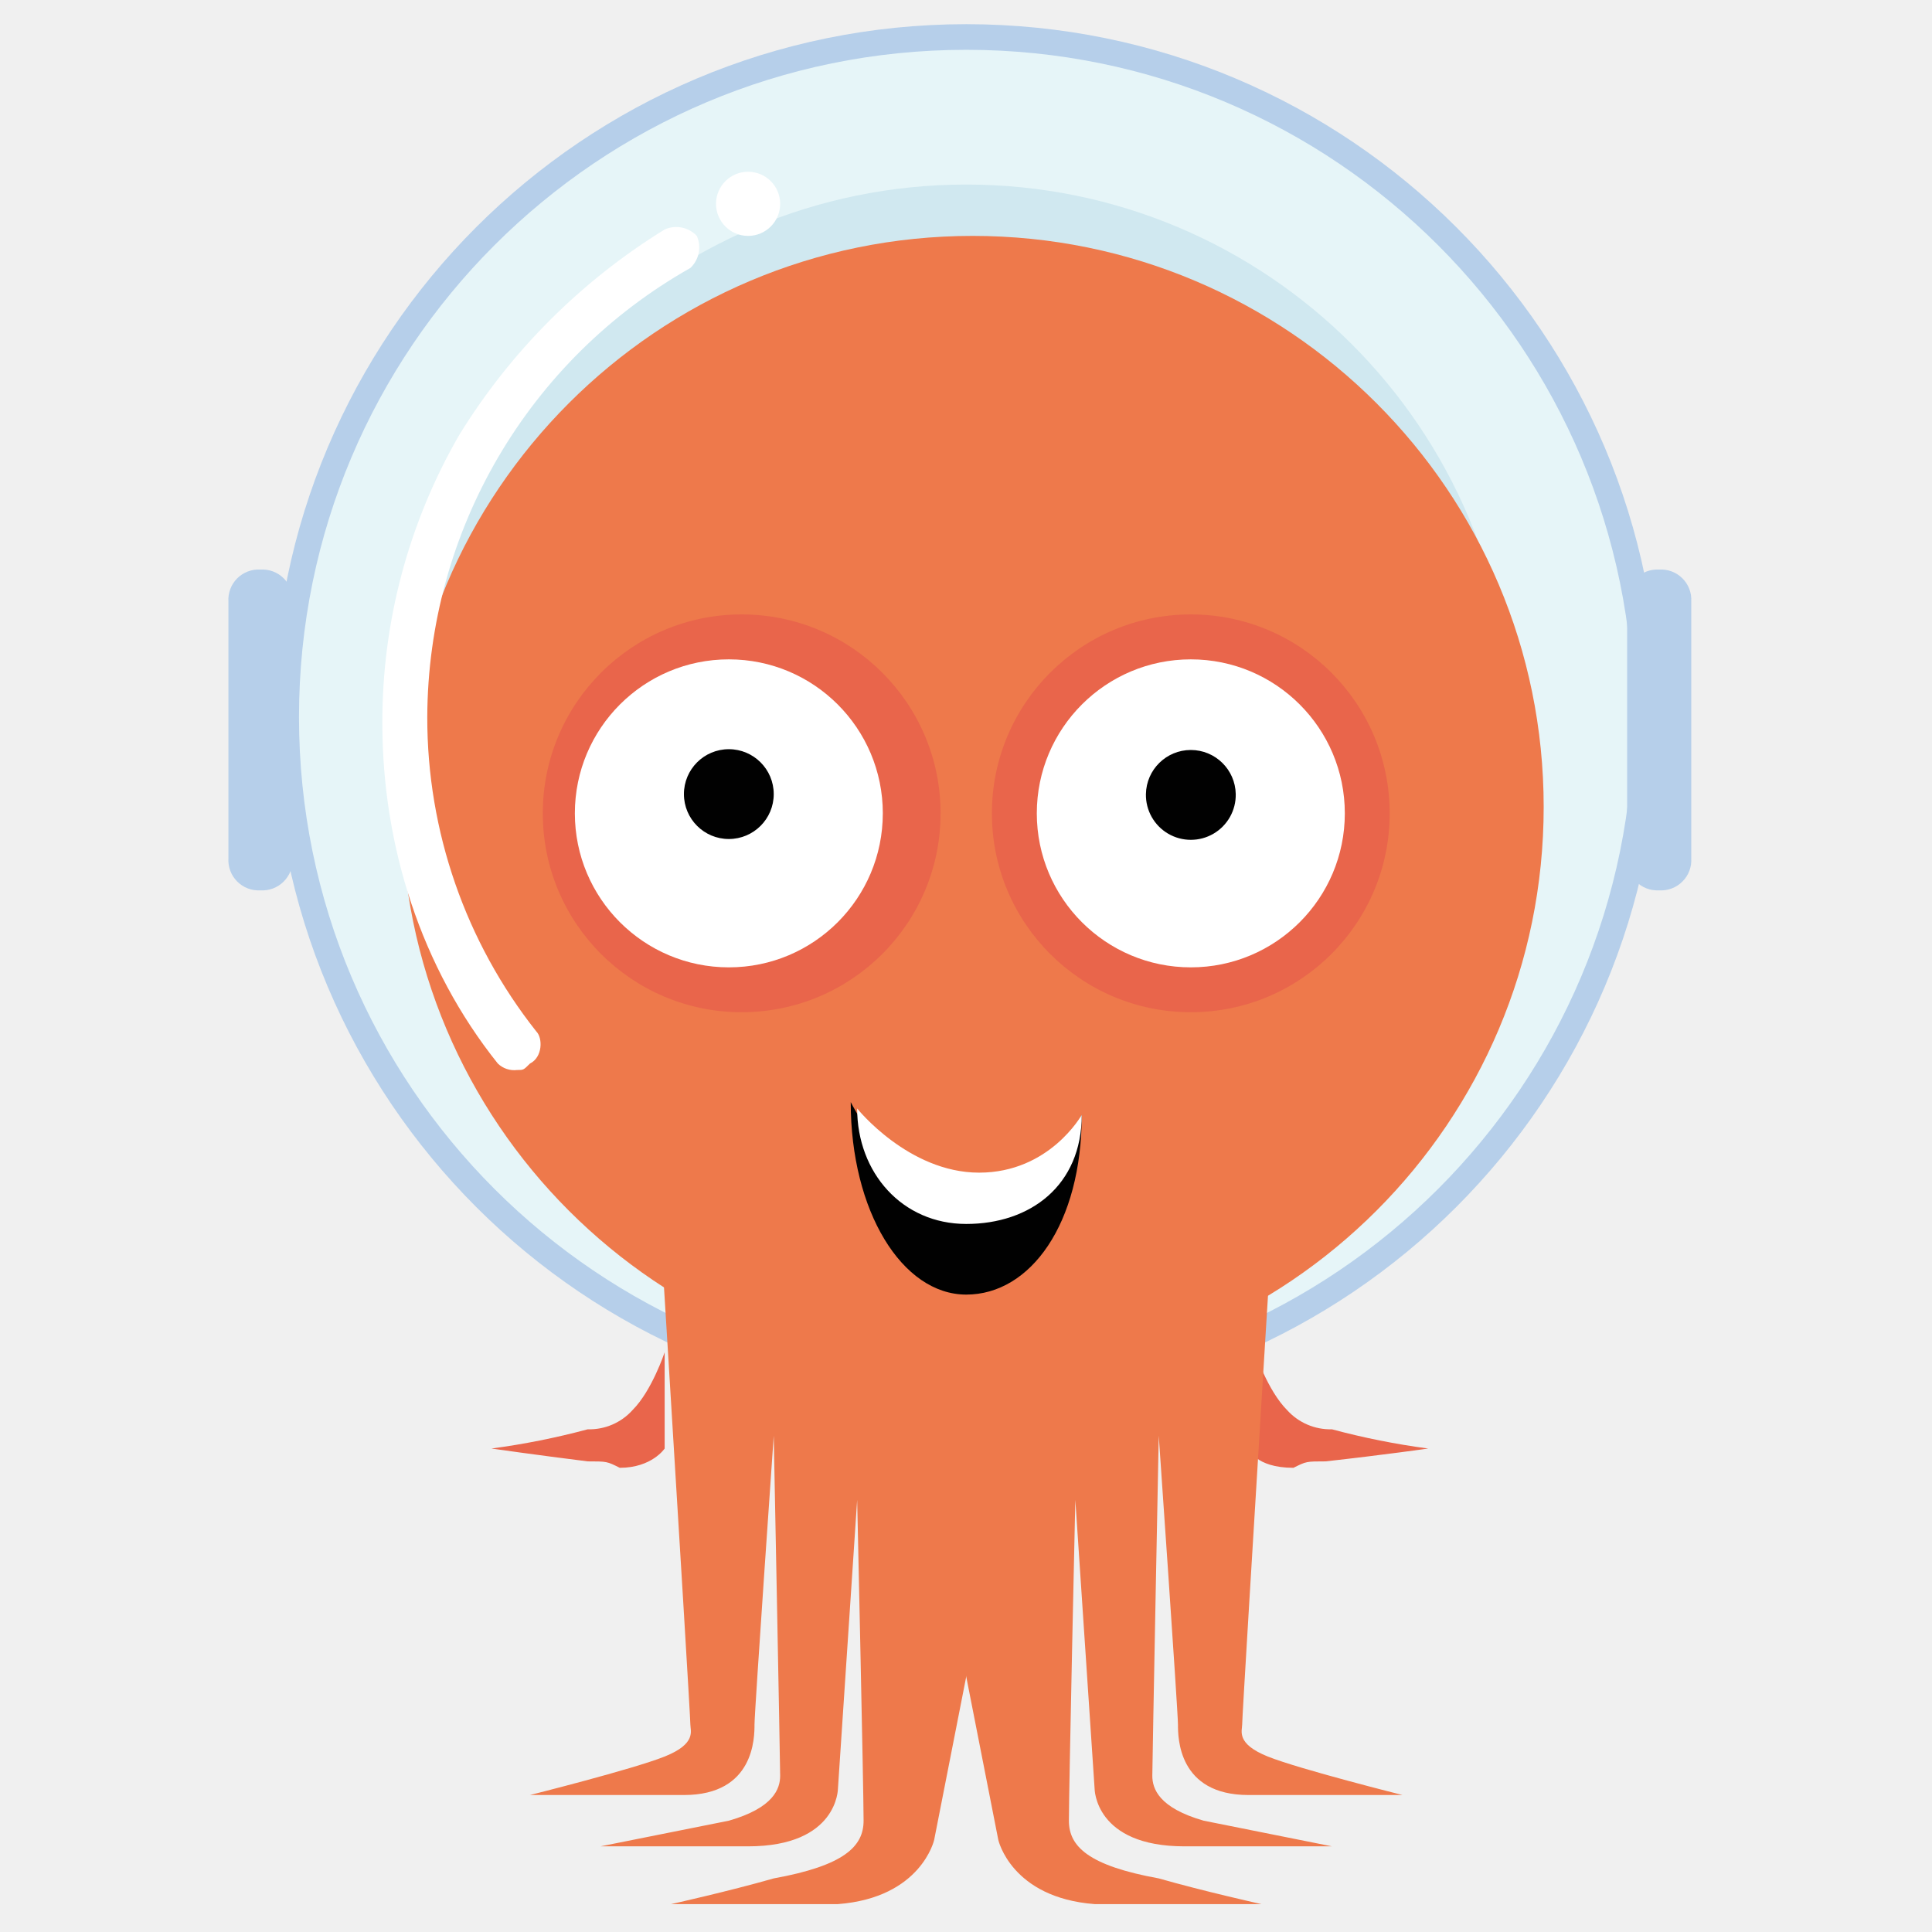
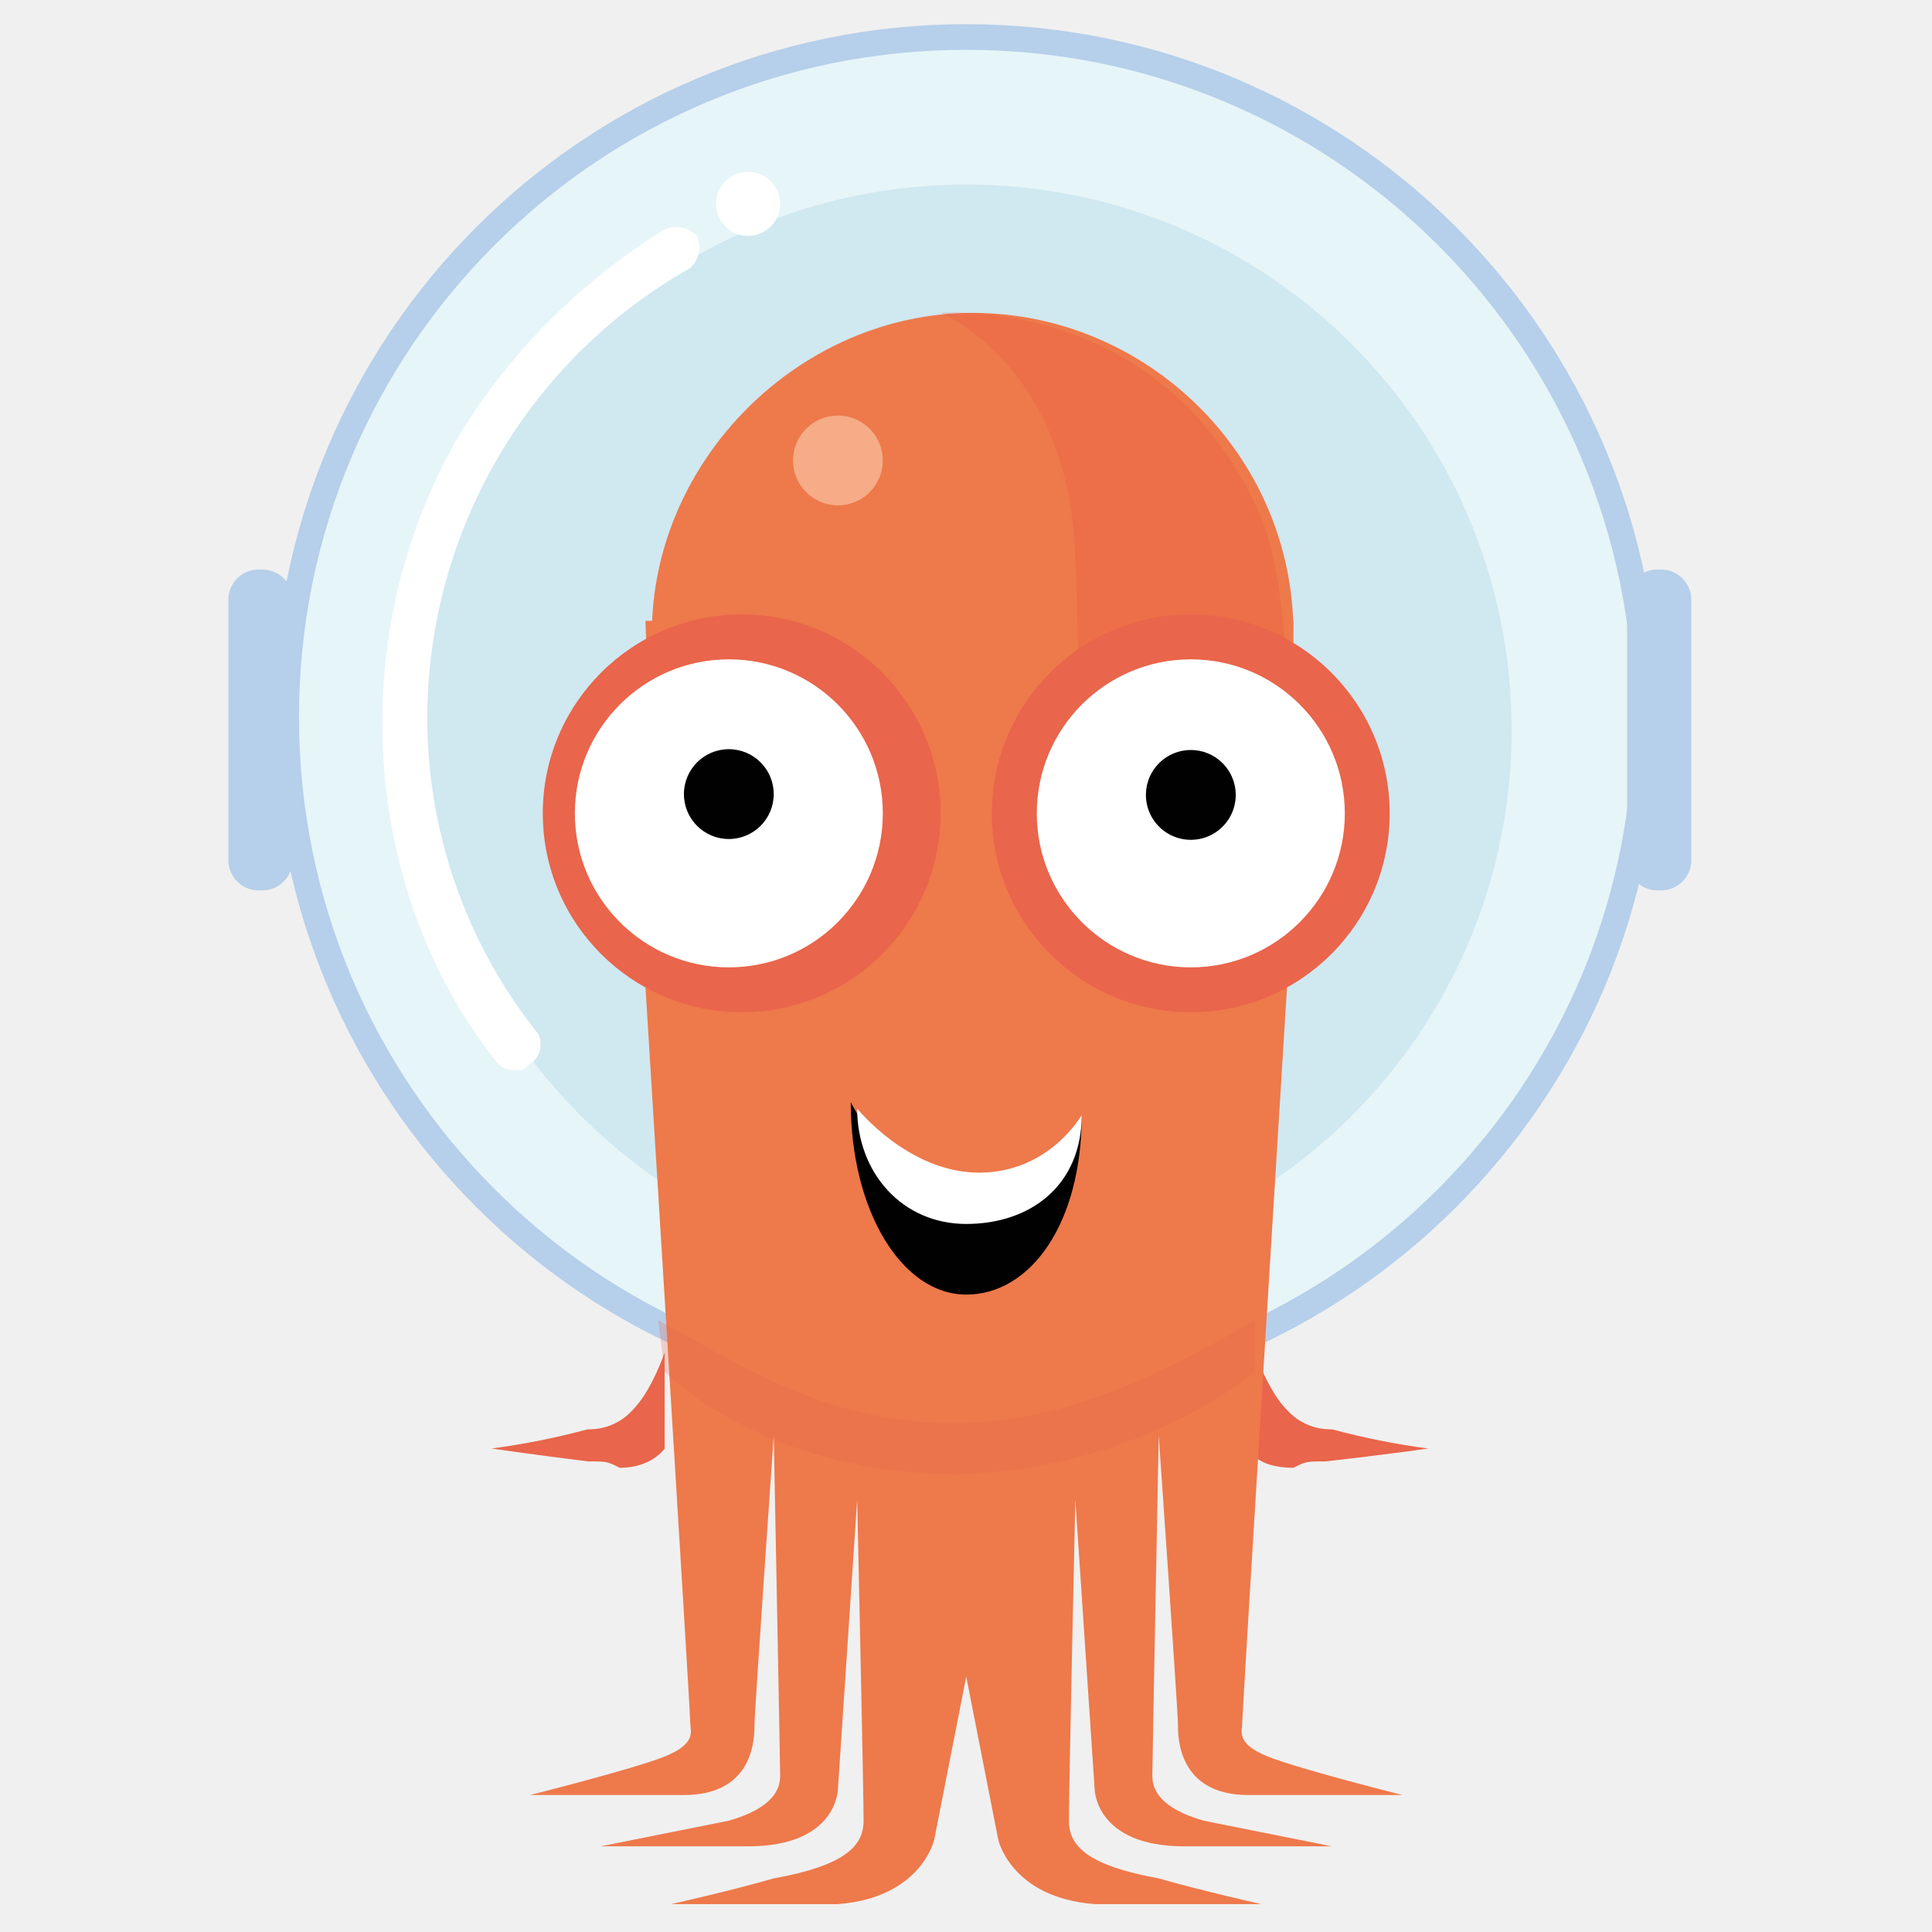
- <svg xmlns="http://www.w3.org/2000/svg" viewBox="0 0 24 24" role="img" aria-label="Argo CD">
+ <svg xmlns="http://www.w3.org/2000/svg" xmlns:xlink="http://www.w3.org/1999/xlink" viewBox="0 0 24 24" role="img" aria-label="Argo CD">
  <defs>
    <defs>
      <clipPath id="tss_argocd_argocd-original-e">
        <path d="M42 41h44v51H42zm0 0" />
      </clipPath>
      <clipPath id="tss_argocd_argocd-original-d">
        <path d="M0 0h128v128H0z" />
      </clipPath>
      <clipPath id="tss_argocd_argocd-original-c">
        <path d="M0 0h128v128H0z" />
      </clipPath>
      <clipPath id="tss_argocd_argocd-original-f">
        <path d="M85.695 41.133l-2.55 58.238H44.887l-2.125-58.238" />
      </clipPath>
      <clipPath id="tss_argocd_argocd-original-b">
        <path d="M0 0h128v128H0z" />
      </clipPath>
      <mask id="tss_argocd_argocd-original-l">
        <g filter="url(#tss_argocd_argocd-original-a)">
          <path d="M0 0h128v128H0z" fill-opacity=".251" />
        </g>
      </mask>
      <mask id="tss_argocd_argocd-original-h">
        <g filter="url(#tss_argocd_argocd-original-a)">
          <path d="M0 0h128v128H0z" fill-opacity=".22" />
        </g>
      </mask>
      <mask id="tss_argocd_argocd-original-j">
        <g filter="url(#tss_argocd_argocd-original-a)">
          <path d="M0 0h128v128H0z" fill-opacity=".502" />
        </g>
      </mask>
      <g id="tss_argocd_argocd-original-i" clip-path="url(#tss_argocd_argocd-original-b)">
        <path d="M58.488 30.508a2.974 2.974 0 11-5.948-.003 2.974 2.974 0 015.948.003zm0 0" fill="#fbdfc3" />
      </g>
      <g id="tss_argocd_argocd-original-g" clip-path="url(#tss_argocd_argocd-original-c)">
        <path d="M84.422 65.363s2.55-22.531-.852-31.031C77.195 19.453 62.316 20.73 62.316 20.73s8.5 3.399 8.926 16.153c.426 8.926 0 22.105 0 22.105zm0 0" fill="#e34e3b" />
      </g>
      <g id="tss_argocd_argocd-original-k" clip-path="url(#tss_argocd_argocd-original-d)">
        <path d="M83.145 90.867V87.47c-5.95 3.398-12.329 6.8-19.977 6.8-8.504 0-14.031-3.824-19.555-6.8l.422 3.398s6.38 6.805 19.555 6.805c12.328-.426 19.555-6.805 19.555-6.805zm0 0" fill="#e9654b" />
      </g>
      <filter id="tss_argocd_argocd-original-a" filterUnits="objectBoundingBox" x="0%" y="0%" width="100%" height="100%">
        <feColorMatrix in="SourceGraphic" values="0 0 0 0 1 0 0 0 0 1 0 0 0 0 1 0 0 0 1 0" />
      </filter>
    </defs>
  </defs>
-   <style>@keyframes tss_argocd_al{0%{opacity:0}4%,92%{opacity:1}98%,100%{opacity:0}}.tss_argocd_al{animation:tss_argocd_al 3.6s linear infinite}@keyframes tss_argocd_pc0{0%,0%{opacity:0;transform:translateY(4px) rotate(-9deg) scale(0.9)}22%,100%{opacity:1;transform:none}}@keyframes tss_argocd_pc1{0%,2.7%{opacity:0;transform:translateY(4px) rotate(9deg) scale(0.9)}24.7%,100%{opacity:1;transform:none}}@keyframes tss_argocd_pc2{0%,5.4%{opacity:0;transform:translateY(4px) rotate(-9deg) scale(0.9)}27.4%,100%{opacity:1;transform:none}}@keyframes tss_argocd_pc3{0%,8.1%{opacity:0;transform:translateY(4px) rotate(9deg) scale(0.9)}30.1%,100%{opacity:1;transform:none}}@keyframes tss_argocd_pc4{0%,10.9%{opacity:0;transform:translateY(4px) rotate(-9deg) scale(0.9)}32.9%,100%{opacity:1;transform:none}}@keyframes tss_argocd_pc5{0%,13.6%{opacity:0;transform:translateY(4px) rotate(9deg) scale(0.9)}35.6%,100%{opacity:1;transform:none}}@keyframes tss_argocd_pc6{0%,16.3%{opacity:0;transform:translateY(4px) rotate(-9deg) scale(0.9)}38.3%,100%{opacity:1;transform:none}}@keyframes tss_argocd_pc7{0%,19%{opacity:0;transform:translateY(4px) rotate(9deg) scale(0.9)}41%,100%{opacity:1;transform:none}}@keyframes tss_argocd_pc8{0%,21.7%{opacity:0;transform:translateY(4px) rotate(-9deg) scale(0.9)}43.7%,100%{opacity:1;transform:none}}@keyframes tss_argocd_pc9{0%,24.4%{opacity:0;transform:translateY(4px) rotate(9deg) scale(0.9)}46.4%,100%{opacity:1;transform:none}}@keyframes tss_argocd_pc10{0%,27.1%{opacity:0;transform:translateY(4px) rotate(-9deg) scale(0.9)}49.1%,100%{opacity:1;transform:none}}@keyframes tss_argocd_pc11{0%,29.9%{opacity:0;transform:translateY(4px) rotate(9deg) scale(0.9)}51.9%,100%{opacity:1;transform:none}}@keyframes tss_argocd_pc12{0%,32.6%{opacity:0;transform:translateY(4px) rotate(-9deg) scale(0.9)}54%,100%{opacity:1;transform:none}}@keyframes tss_argocd_pc13{0%,35.3%{opacity:0;transform:translateY(4px) rotate(9deg) scale(0.9)}54%,100%{opacity:1;transform:none}}.tss_argocd_pc0{transform-box:fill-box;transform-origin:50% 0%;animation:tss_argocd_pc0 3.6s cubic-bezier(.22,1,.36,1) infinite}.tss_argocd_pc1{transform-box:fill-box;transform-origin:50% 0%;animation:tss_argocd_pc1 3.6s cubic-bezier(.22,1,.36,1) infinite}.tss_argocd_pc2{transform-box:fill-box;transform-origin:50% 0%;animation:tss_argocd_pc2 3.6s cubic-bezier(.22,1,.36,1) infinite}.tss_argocd_pc3{transform-box:fill-box;transform-origin:50% 0%;animation:tss_argocd_pc3 3.6s cubic-bezier(.22,1,.36,1) infinite}.tss_argocd_pc4{transform-box:fill-box;transform-origin:50% 0%;animation:tss_argocd_pc4 3.6s cubic-bezier(.22,1,.36,1) infinite}.tss_argocd_pc5{transform-box:fill-box;transform-origin:50% 0%;animation:tss_argocd_pc5 3.6s cubic-bezier(.22,1,.36,1) infinite}.tss_argocd_pc6{transform-box:fill-box;transform-origin:50% 0%;animation:tss_argocd_pc6 3.6s cubic-bezier(.22,1,.36,1) infinite}.tss_argocd_pc7{transform-box:fill-box;transform-origin:50% 0%;animation:tss_argocd_pc7 3.6s cubic-bezier(.22,1,.36,1) infinite}.tss_argocd_pc8{transform-box:fill-box;transform-origin:50% 0%;animation:tss_argocd_pc8 3.6s cubic-bezier(.22,1,.36,1) infinite}.tss_argocd_pc9{transform-box:fill-box;transform-origin:50% 0%;animation:tss_argocd_pc9 3.6s cubic-bezier(.22,1,.36,1) infinite}.tss_argocd_pc10{transform-box:fill-box;transform-origin:50% 0%;animation:tss_argocd_pc10 3.6s cubic-bezier(.22,1,.36,1) infinite}.tss_argocd_pc11{transform-box:fill-box;transform-origin:50% 0%;animation:tss_argocd_pc11 3.6s cubic-bezier(.22,1,.36,1) infinite}.tss_argocd_pc12{transform-box:fill-box;transform-origin:50% 0%;animation:tss_argocd_pc12 3.6s cubic-bezier(.22,1,.36,1) infinite}.tss_argocd_pc13{transform-box:fill-box;transform-origin:50% 0%;animation:tss_argocd_pc13 3.6s cubic-bezier(.22,1,.36,1) infinite}@media (prefers-reduced-motion: reduce){.tss_argocd_al{animation:none!important;opacity:1!important}.tss_argocd_pc0{animation:none!important;opacity:1!important;transform:none!important}.tss_argocd_pc1{animation:none!important;opacity:1!important;transform:none!important}.tss_argocd_pc2{animation:none!important;opacity:1!important;transform:none!important}.tss_argocd_pc3{animation:none!important;opacity:1!important;transform:none!important}.tss_argocd_pc4{animation:none!important;opacity:1!important;transform:none!important}.tss_argocd_pc5{animation:none!important;opacity:1!important;transform:none!important}.tss_argocd_pc6{animation:none!important;opacity:1!important;transform:none!important}.tss_argocd_pc7{animation:none!important;opacity:1!important;transform:none!important}.tss_argocd_pc8{animation:none!important;opacity:1!important;transform:none!important}.tss_argocd_pc9{animation:none!important;opacity:1!important;transform:none!important}.tss_argocd_pc10{animation:none!important;opacity:1!important;transform:none!important}.tss_argocd_pc11{animation:none!important;opacity:1!important;transform:none!important}.tss_argocd_pc12{animation:none!important;opacity:1!important;transform:none!important}.tss_argocd_pc13{animation:none!important;opacity:1!important;transform:none!important}}</style>
+   <style>@keyframes tss_argocd_al{0%{opacity:0}5%,94%{opacity:1}99%,100%{opacity:0}}.tss_argocd_al{animation:tss_argocd_al 3.6s linear infinite}@keyframes tss_argocd_mv{0%{transform:rotate(-9deg) scale(0.95)}42%{transform:rotate(6deg) scale(1.05)}56%,100%{transform:rotate(0) scale(1)}}.tss_argocd_mv{transform-box:fill-box;transform-origin:50% 50%;animation:tss_argocd_mv 3.6s cubic-bezier(.22,1,.36,1) infinite}@media (prefers-reduced-motion: reduce){.tss_argocd_al,.tss_argocd_mv{animation:none!important}.tss_argocd_al{opacity:1!important}.tss_argocd_mv{transform:none!important}}</style>
  <g class="tss_argocd_al">
-     <g transform="translate(0 0) scale(0.1875)">
-       <g class="tss_argocd_pc0">
+     <g class="tss_argocd_mv">
+       <g transform="translate(0 0) scale(0.1875)">
        <path d="M44.035 89.594s-.847 2.55-2.125 3.824a3.844 3.844 0 01-2.972 1.277 49.946 49.946 0 01-6.38 1.274s2.977.426 6.38.851c1.273 0 1.273 0 2.124.426 2.126 0 2.973-1.277 2.973-1.277zm39.11 0s.851 2.55 2.125 3.824a3.858 3.858 0 002.976 1.277 49.8 49.8 0 006.375 1.274s-2.973.426-6.8.851c-1.274 0-1.274 0-2.126.426-2.55 0-2.976-1.277-2.976-1.277zm0 0" fill="#e9654b" />
-       </g>
-       <g class="tss_argocd_pc1">
        <path d="M109.926 47.508c0 25.355-20.555 45.91-45.91 45.91-25.356 0-45.91-20.555-45.91-45.91 0-25.352 20.554-45.906 45.91-45.906 25.355 0 45.91 20.554 45.91 45.906zm0 0" fill="#b6cfea" />
-       </g>
-       <g class="tss_argocd_pc2">
        <path d="M108.227 47.508c0 24.418-19.793 44.21-44.211 44.21-24.414 0-44.207-19.792-44.207-44.21C19.809 23.094 39.602 3.3 64.016 3.3c24.418 0 44.21 19.793 44.21 44.207zm0 0" fill="#e6f5f8" />
-       </g>
-       <g class="tss_argocd_pc3">
        <path d="M100.148 48.36c0 19.956-16.175 36.132-36.132 36.132-19.954 0-36.133-16.176-36.133-36.133 0-19.953 16.18-36.132 36.133-36.132 19.957 0 36.132 16.18 36.132 36.132zm0 0" fill="#d0e8f0" />
-       </g>
-       <g class="tss_argocd_pc4">
        <path d="M42.762 65.363s2.976 48.035 2.976 48.887c0 .422.426 1.273-1.703 2.125-2.125.848-8.926 2.55-8.926 2.55h10.203c4.676 0 4.676-3.827 4.676-4.675 0-.852 1.274-19.129 1.274-19.129s.425 21.68.425 22.527c0 .852-.425 2.125-3.398 2.977-2.125.426-8.504 1.7-8.504 1.7h9.778c5.953 0 5.953-3.825 5.953-3.825l1.273-19.129s.426 19.129.426 21.254c0 1.7-1.274 2.977-5.953 3.824-2.973.852-6.801 1.703-6.801 1.703h11.055c5.523-.425 6.375-4.254 6.375-4.254l9.351-47.609zm0 0" fill="#ee794b" />
-       </g>
-       <g class="tss_argocd_pc5">
        <path d="M85.27 65.363s-2.973 48.035-2.973 48.887c0 .422-.426 1.273 1.7 2.125 2.124.848 8.925 2.55 8.925 2.55H82.719c-4.676 0-4.676-3.827-4.676-4.675 0-.852-1.273-19.129-1.273-19.129s-.426 21.68-.426 22.527c0 .852.426 2.125 3.402 2.977l8.5 1.7H78.47c-5.95 0-5.95-3.825-5.95-3.825l-1.277-19.129s-.426 19.129-.426 21.254c0 1.7 1.278 2.977 5.954 3.824 2.976.852 6.8 1.703 6.8 1.703H72.52c-5.528-.425-6.38-4.254-6.38-4.254L56.79 74.29zm.425-23.379c0 11.903-9.777 21.254-21.254 21.254-11.476 0-21.254-9.777-21.254-21.254 0-11.476 9.778-21.254 21.254-21.254 11.477 0 21.254 9.352 21.254 21.254zm0 0" fill="#ee794b" />
-       </g>
-       <g class="tss_argocd_pc6">
-         <path d="M102.273 53.46c0 20.895-16.937 37.833-37.832 37.833-20.894 0-37.832-16.938-37.832-37.832 0-20.895 16.938-37.832 37.832-37.832 20.895 0 37.832 16.937 37.832 37.832zm0 0" fill="#ee794b" />
-       </g>
-       <g class="tss_argocd_pc7">
+         <g clip-path="url(#tss_argocd_argocd-original-e)">
+           <g clip-path="url(#tss_argocd_argocd-original-f)">
+             <path d="M102.273 53.46c0 20.895-16.937 37.833-37.832 37.833-20.894 0-37.832-16.938-37.832-37.832 0-20.895 16.938-37.832 37.832-37.832 20.895 0 37.832 16.937 37.832 37.832zm0 0" fill="#ee794b" />
+           </g>
+         </g>
+         <use xlink:href="#tss_argocd_argocd-original-g" mask="url(#tss_argocd_argocd-original-h)" />
+         <use xlink:href="#tss_argocd_argocd-original-i" mask="url(#tss_argocd_argocd-original-j)" />
        <path d="M71.668 73.863c0 7.227-3.402 11.907-7.652 11.907s-7.653-5.528-7.653-12.754c0 0 3.403 6.8 8.078 6.8 4.676 0 7.227-5.953 7.227-5.953zm0 0" fill="#010101" />
-       </g>
-       <g class="tss_argocd_pc8">
        <path d="M71.668 73.863c0 4.68-3.402 7.227-7.652 7.227s-7.227-3.399-7.227-7.649c0 0 3.402 4.25 8.078 4.25 4.676 0 6.801-3.828 6.801-3.828zm0 0" fill="#fff" />
-       </g>
-       <g class="tss_argocd_pc9">
        <path d="M92.07 53.887c0 7.277-5.898 13.175-13.175 13.175-7.278 0-13.18-5.898-13.18-13.175 0-7.278 5.902-13.18 13.18-13.18 7.277 0 13.175 5.902 13.175 13.18zm-29.754 0c0 7.277-5.902 13.175-13.18 13.175-7.277 0-13.175-5.898-13.175-13.175 0-7.278 5.898-13.18 13.176-13.18 7.277 0 13.18 5.902 13.18 13.18zm0 0" fill="#e9654b" />
-       </g>
-       <g class="tss_argocd_pc10">
        <path d="M89.098 53.887c0 5.633-4.57 10.203-10.203 10.203-5.633 0-10.204-4.57-10.204-10.203 0-5.637 4.57-10.203 10.204-10.203 5.632 0 10.203 4.566 10.203 10.203zm-30.61 0c0 5.633-4.566 10.203-10.199 10.203-5.637 0-10.203-4.57-10.203-10.203a10.201 10.201 0 0110.203-10.203c5.633 0 10.2 4.566 10.2 10.203zm0 0" fill="#fff" />
-       </g>
-       <g class="tss_argocd_pc11">
        <path d="M51.262 52.61a2.975 2.975 0 11-5.95.003 2.975 2.975 0 015.95-.004zm30.609 0a2.976 2.976 0 11-5.951.001 2.976 2.976 0 015.951-.002zm0 0" fill="#010101" />
-       </g>
-       <g class="tss_argocd_pc12">
        <path d="M17.258 58.988a2.005 2.005 0 01-2.125-2.125V39.86a2.008 2.008 0 01.582-1.543 2.008 2.008 0 011.543-.582 2.005 2.005 0 012.125 2.125v17.004c.035.57-.18 1.133-.586 1.54a2.008 2.008 0 01-1.54.585zm92.668 0a2.003 2.003 0 01-1.54-.586 2.008 2.008 0 01-.585-1.539V39.86a2.011 2.011 0 01.586-1.543 2 2 0 011.539-.582 2 2 0 011.539.582c.41.407.62.97.586 1.543v17.004a1.994 1.994 0 01-.586 1.54 2.003 2.003 0 01-1.54.585zm0 0" fill="#b6cfea" />
-       </g>
-       <g class="tss_argocd_pc13">
        <path d="M51.688 13.504a2.125 2.125 0 11-4.25 0 2.125 2.125 0 014.25 0zM34.262 70.89a1.559 1.559 0 01-1.278-.425c-5.101-6.375-7.652-14.453-7.652-22.531a37.933 37.933 0 015.102-19.13 41.641 41.641 0 0113.601-13.6 1.873 1.873 0 012.13.425 1.874 1.874 0 01-.427 2.125 34.305 34.305 0 00-17.43 29.754 33.487 33.487 0 007.227 20.832c.426.426.426 1.7-.426 2.125-.425.426-.425.426-.847.426zm0 0" fill="#fff" />
+         <use xlink:href="#tss_argocd_argocd-original-k" mask="url(#tss_argocd_argocd-original-l)" />
      </g>
    </g>
  </g>
</svg>
